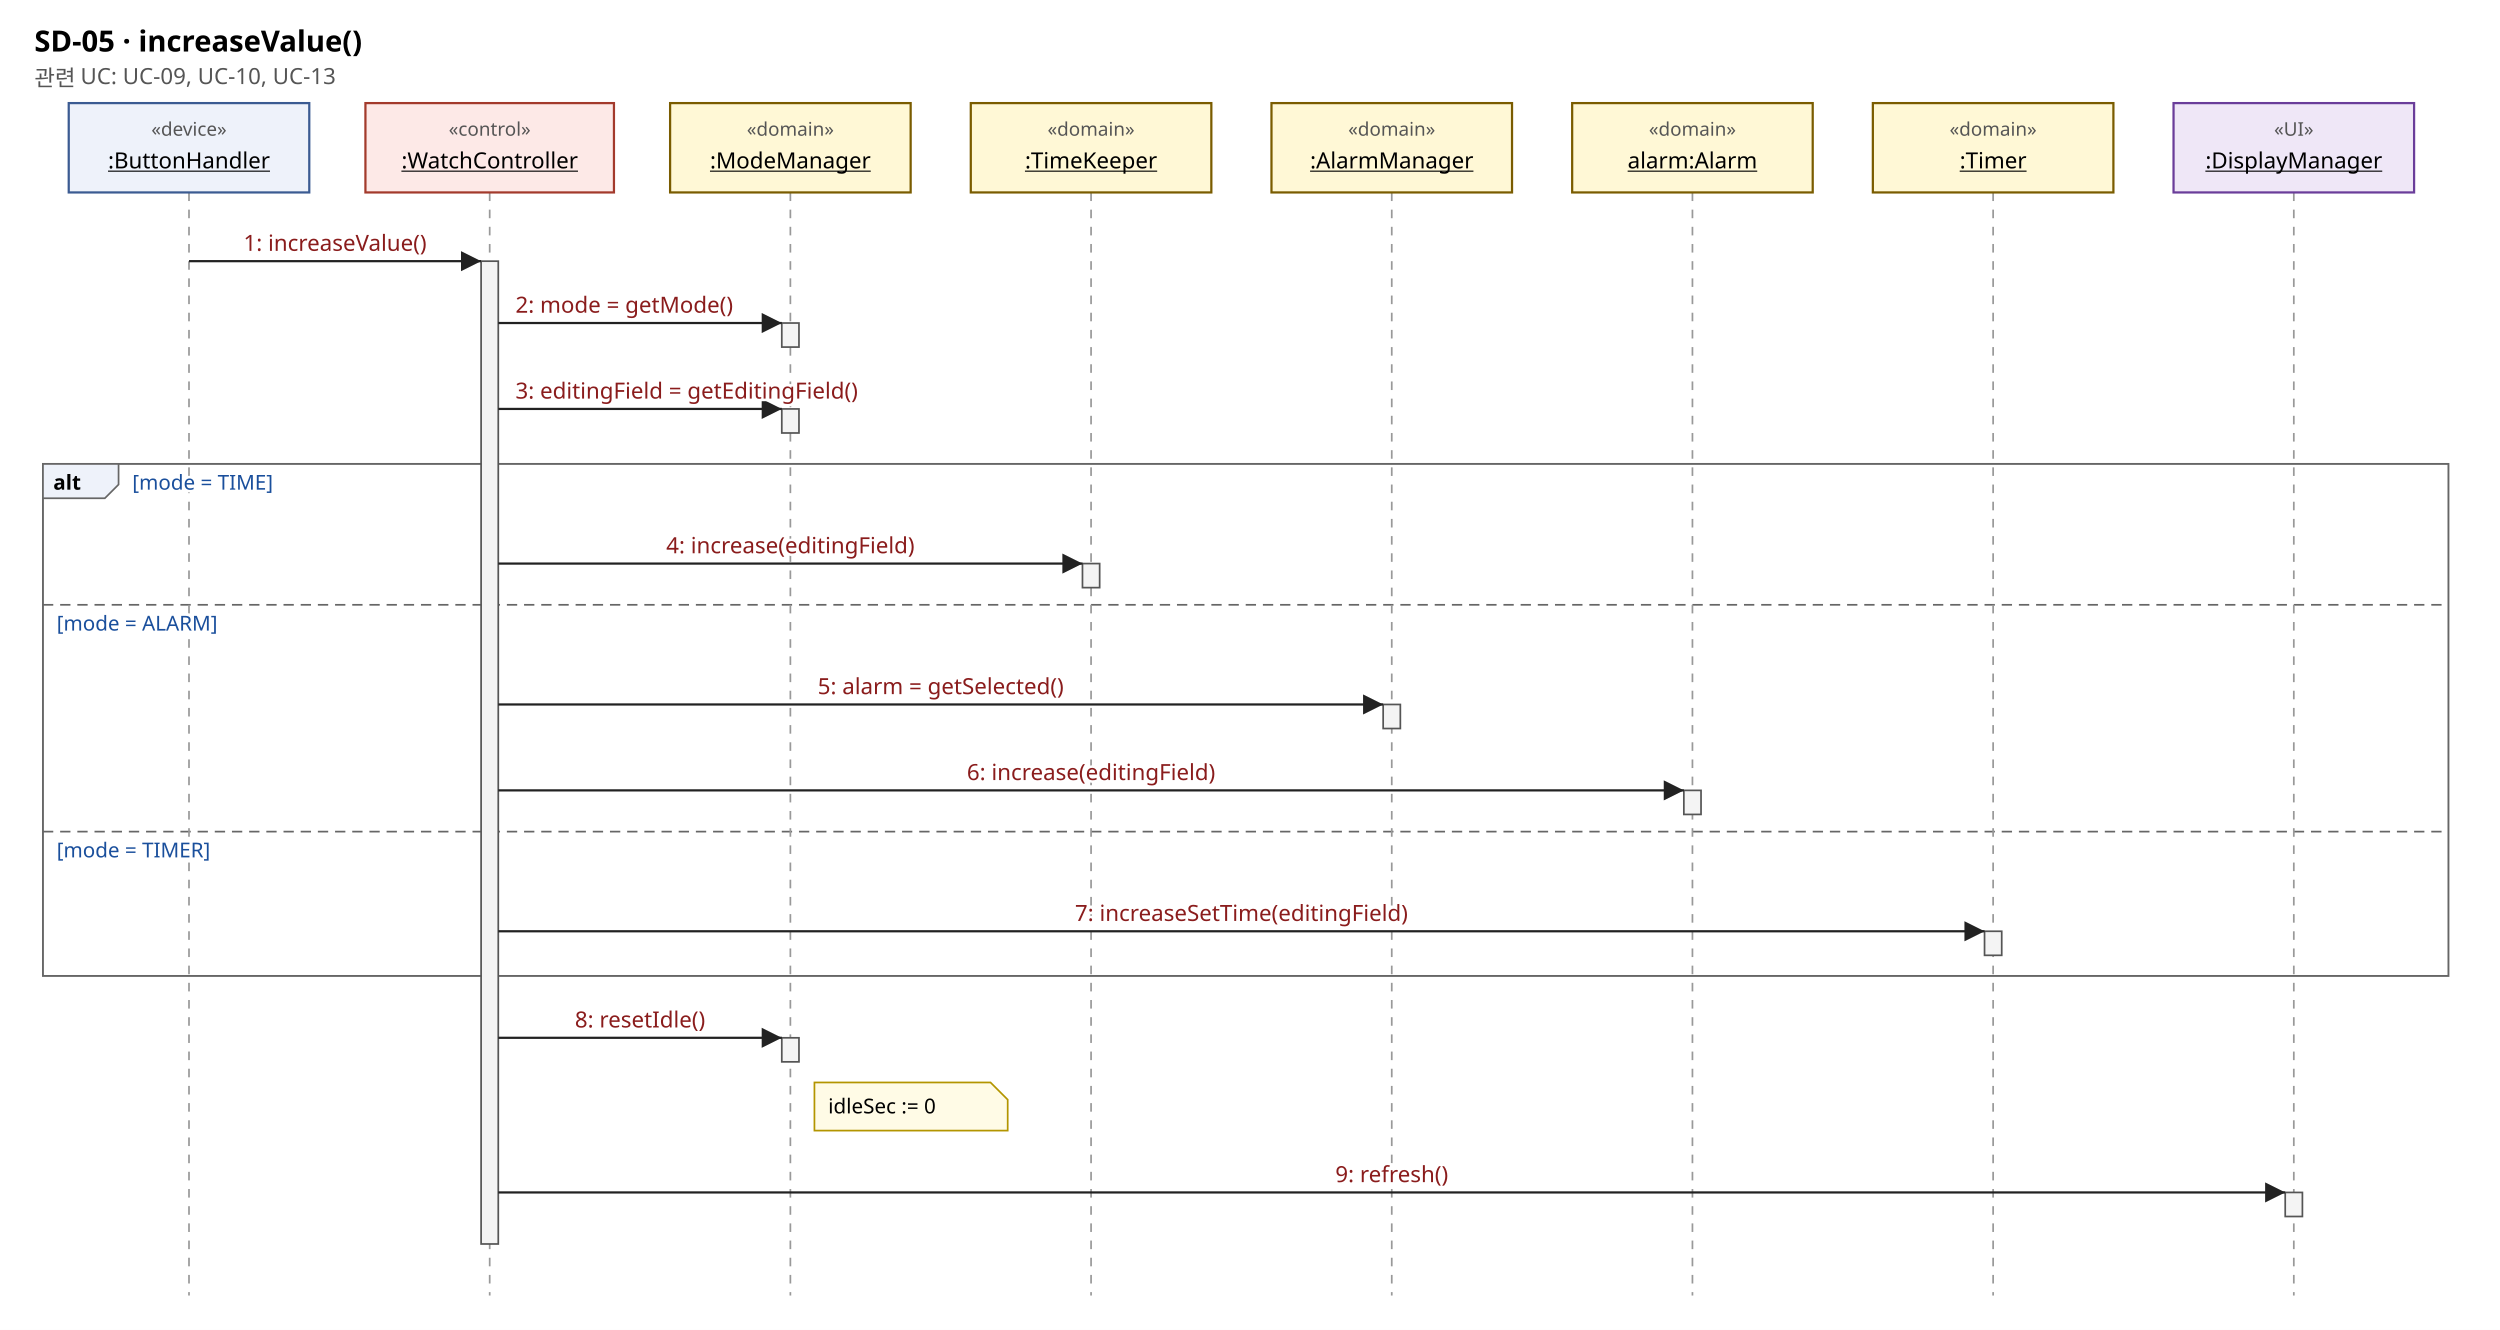
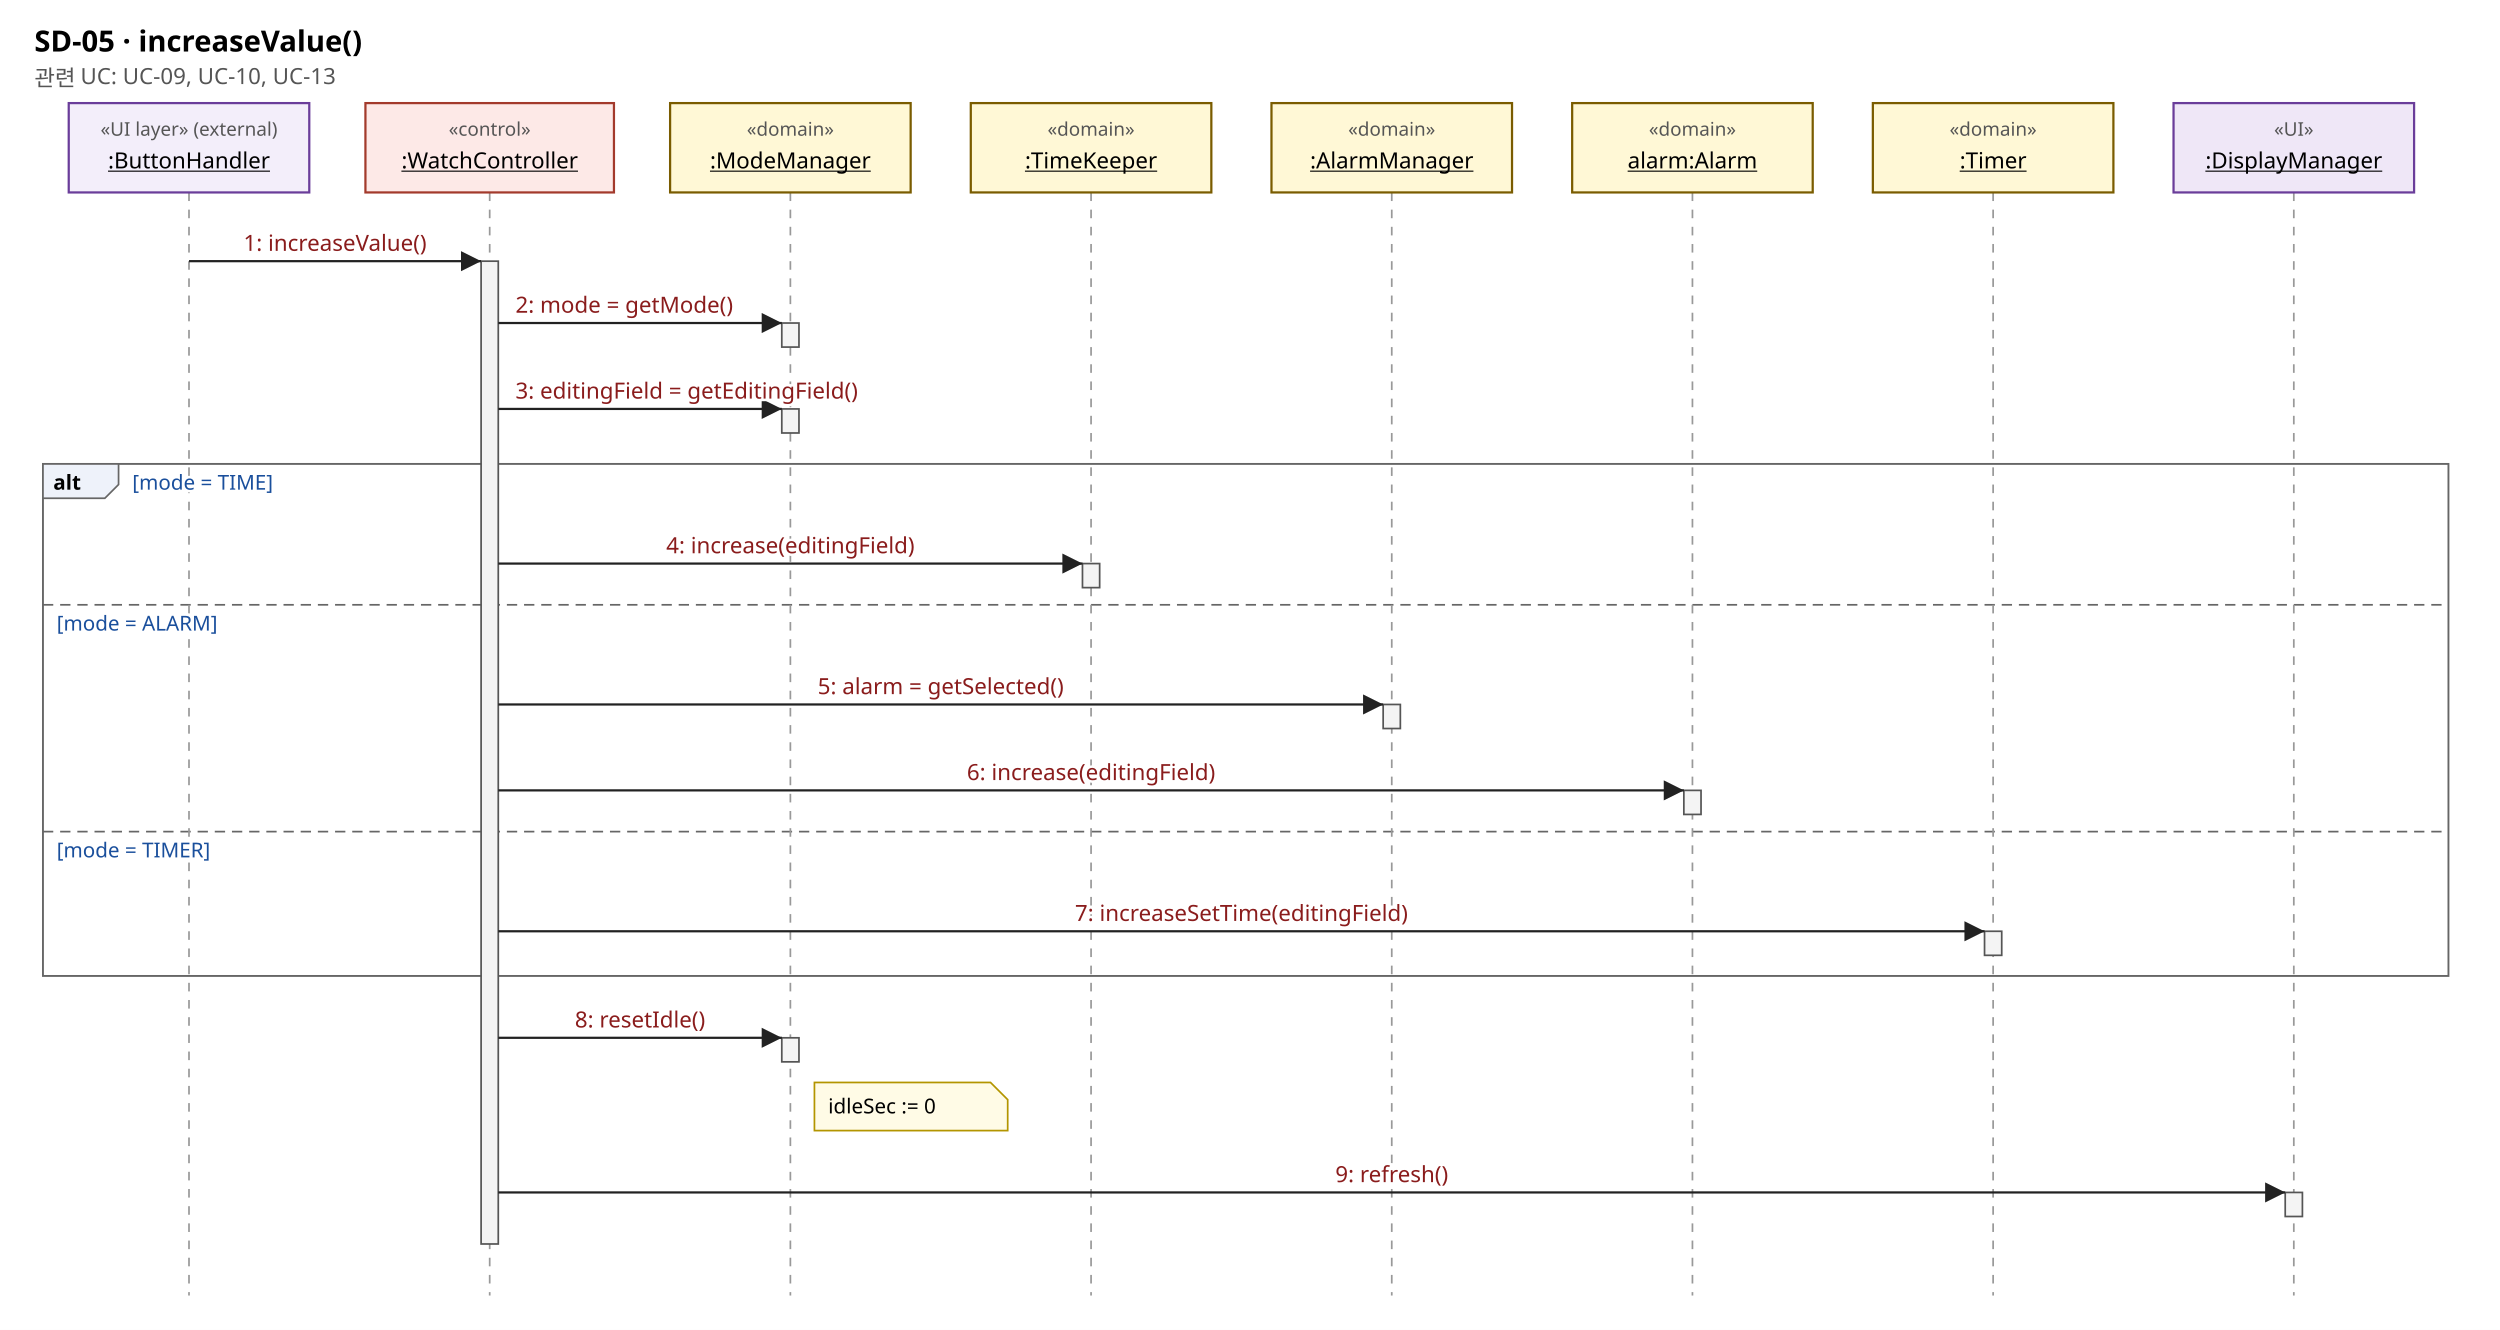
<svg xmlns="http://www.w3.org/2000/svg" width="1455" height="774" viewBox="0 0 1455 774" font-family="Malgun Gothic, Apple SD Gothic Neo, Noto Sans KR, WenQuanYi Zen Hei, sans-serif">
  <defs>
    <marker id="f" viewBox="0 0 10 10" refX="10" refY="5" markerWidth="9" markerHeight="9" orient="auto">
      <path d="M0,0 L10,5 L0,10 z" fill="#222" />
    </marker>
  </defs>
  <rect width="1455" height="774" fill="#fff" />
  <text x="20" y="30" font-size="17" font-weight="bold">SD-05 · increaseValue()</text>
  <text x="20" y="50" font-size="13" fill="#555">관련 UC: UC-09, UC-10, UC-13</text>
  <rect x="25" y="270" width="1400" height="298" fill="none" stroke="#666" stroke-width="1.1" />
  <path d="M25,270 h44 v12 l-8,8 h-36 z" fill="#eef2fa" stroke="#666" />
  <text x="31" y="285" font-size="12" font-weight="bold">alt</text>
  <line x1="25" y1="352" x2="1425" y2="352" stroke="#666" stroke-dasharray="6 4" />
  <line x1="25" y1="484" x2="1425" y2="484" stroke="#666" stroke-dasharray="6 4" />
  <line x1="110" y1="112" x2="110" y2="754" stroke="#999" stroke-dasharray="5 5" />
-   <rect x="40.0" y="60" width="140" height="52" fill="#eef2fa" stroke="#3b5b92" stroke-width="1.3" />
-   <text x="110" y="79" text-anchor="middle" font-size="11" fill="#555">«device»</text>
+   <rect x="40.0" y="60" width="140" height="52" fill="#f3eefa" stroke="#6a3d9a" stroke-width="1.3" />
+   <text x="110" y="79" text-anchor="middle" font-size="11" fill="#555">«UI layer» (external)</text>
  <text x="110" y="98" text-anchor="middle" font-size="13" text-decoration="underline">:ButtonHandler</text>
  <line x1="285" y1="112" x2="285" y2="754" stroke="#999" stroke-dasharray="5 5" />
  <rect x="212.68" y="60" width="144.64" height="52" fill="#fde9e7" stroke="#a33a2c" stroke-width="1.3" />
  <text x="285" y="79" text-anchor="middle" font-size="11" fill="#555">«control»</text>
  <text x="285" y="98" text-anchor="middle" font-size="13" text-decoration="underline">:WatchController</text>
  <line x1="460" y1="112" x2="460" y2="754" stroke="#999" stroke-dasharray="5 5" />
  <rect x="390.0" y="60" width="140" height="52" fill="#fff8d6" stroke="#7a5c00" stroke-width="1.3" />
  <text x="460" y="79" text-anchor="middle" font-size="11" fill="#555">«domain»</text>
  <text x="460" y="98" text-anchor="middle" font-size="13" text-decoration="underline">:ModeManager</text>
  <line x1="635" y1="112" x2="635" y2="754" stroke="#999" stroke-dasharray="5 5" />
  <rect x="565.0" y="60" width="140" height="52" fill="#fff8d6" stroke="#7a5c00" stroke-width="1.3" />
  <text x="635" y="79" text-anchor="middle" font-size="11" fill="#555">«domain»</text>
  <text x="635" y="98" text-anchor="middle" font-size="13" text-decoration="underline">:TimeKeeper</text>
  <line x1="810" y1="112" x2="810" y2="754" stroke="#999" stroke-dasharray="5 5" />
  <rect x="740.0" y="60" width="140" height="52" fill="#fff8d6" stroke="#7a5c00" stroke-width="1.3" />
  <text x="810" y="79" text-anchor="middle" font-size="11" fill="#555">«domain»</text>
  <text x="810" y="98" text-anchor="middle" font-size="13" text-decoration="underline">:AlarmManager</text>
  <line x1="985" y1="112" x2="985" y2="754" stroke="#999" stroke-dasharray="5 5" />
  <rect x="915.0" y="60" width="140" height="52" fill="#fff8d6" stroke="#7a5c00" stroke-width="1.3" />
  <text x="985" y="79" text-anchor="middle" font-size="11" fill="#555">«domain»</text>
  <text x="985" y="98" text-anchor="middle" font-size="13" text-decoration="underline">alarm:Alarm</text>
  <line x1="1160" y1="112" x2="1160" y2="754" stroke="#999" stroke-dasharray="5 5" />
  <rect x="1090.0" y="60" width="140" height="52" fill="#fff8d6" stroke="#7a5c00" stroke-width="1.3" />
  <text x="1160" y="79" text-anchor="middle" font-size="11" fill="#555">«domain»</text>
  <text x="1160" y="98" text-anchor="middle" font-size="13" text-decoration="underline">:Timer</text>
  <line x1="1335" y1="112" x2="1335" y2="754" stroke="#999" stroke-dasharray="5 5" />
  <rect x="1265.0" y="60" width="140" height="52" fill="#efe7f7" stroke="#6a3d9a" stroke-width="1.3" />
  <text x="1335" y="79" text-anchor="middle" font-size="11" fill="#555">«UI»</text>
  <text x="1335" y="98" text-anchor="middle" font-size="13" text-decoration="underline">:DisplayManager</text>
  <rect x="455" y="188" width="10" height="14" fill="#f4f4f4" stroke="#555" />
  <rect x="455" y="238" width="10" height="14" fill="#f4f4f4" stroke="#555" />
  <rect x="630" y="328" width="10" height="14" fill="#f4f4f4" stroke="#555" />
  <rect x="805" y="410" width="10" height="14" fill="#f4f4f4" stroke="#555" />
  <rect x="980" y="460" width="10" height="14" fill="#f4f4f4" stroke="#555" />
  <rect x="1155" y="542" width="10" height="14" fill="#f4f4f4" stroke="#555" />
  <rect x="455" y="604" width="10" height="14" fill="#f4f4f4" stroke="#555" />
  <rect x="1330" y="694" width="10" height="14" fill="#f4f4f4" stroke="#555" />
  <rect x="280" y="152" width="10" height="572" fill="#f4f4f4" stroke="#555" />
  <line x1="110" y1="152" x2="280" y2="152" stroke="#222" stroke-width="1.3" marker-end="url(#f)" />
  <text x="195.0" y="146" text-anchor="middle" font-size="13" fill="#8a1c1c" stroke="#fff" stroke-width="3" paint-order="stroke">1: increaseValue()</text>
  <line x1="290" y1="188" x2="455" y2="188" stroke="#222" stroke-width="1.3" marker-end="url(#f)" />
  <text x="300" y="182" font-size="13" fill="#8a1c1c" stroke="#fff" stroke-width="3" paint-order="stroke">2: mode = getMode()</text>
  <line x1="290" y1="238" x2="455" y2="238" stroke="#222" stroke-width="1.3" marker-end="url(#f)" />
  <text x="300" y="232" font-size="13" fill="#8a1c1c" stroke="#fff" stroke-width="3" paint-order="stroke">3: editingField = getEditingField()</text>
  <line x1="290" y1="328" x2="630" y2="328" stroke="#222" stroke-width="1.3" marker-end="url(#f)" />
  <text x="460.0" y="322" text-anchor="middle" font-size="13" fill="#8a1c1c" stroke="#fff" stroke-width="3" paint-order="stroke">4: increase(editingField)</text>
  <line x1="290" y1="410" x2="805" y2="410" stroke="#222" stroke-width="1.3" marker-end="url(#f)" />
  <text x="547.5" y="404" text-anchor="middle" font-size="13" fill="#8a1c1c" stroke="#fff" stroke-width="3" paint-order="stroke">5: alarm = getSelected()</text>
  <line x1="290" y1="460" x2="980" y2="460" stroke="#222" stroke-width="1.3" marker-end="url(#f)" />
  <text x="635.0" y="454" text-anchor="middle" font-size="13" fill="#8a1c1c" stroke="#fff" stroke-width="3" paint-order="stroke">6: increase(editingField)</text>
  <line x1="290" y1="542" x2="1155" y2="542" stroke="#222" stroke-width="1.3" marker-end="url(#f)" />
  <text x="722.5" y="536" text-anchor="middle" font-size="13" fill="#8a1c1c" stroke="#fff" stroke-width="3" paint-order="stroke">7: increaseSetTime(editingField)</text>
  <line x1="290" y1="604" x2="455" y2="604" stroke="#222" stroke-width="1.3" marker-end="url(#f)" />
  <text x="372.5" y="598" text-anchor="middle" font-size="13" fill="#8a1c1c" stroke="#fff" stroke-width="3" paint-order="stroke">8: resetIdle()</text>
  <path d="M474,630 h102.48 l10,10 v18 h-112.48 z" fill="#fffbe6" stroke="#b39500" />
  <text x="482" y="648" font-size="12">idleSec := 0</text>
  <line x1="290" y1="694" x2="1330" y2="694" stroke="#222" stroke-width="1.3" marker-end="url(#f)" />
  <text x="810.0" y="688" text-anchor="middle" font-size="13" fill="#8a1c1c" stroke="#fff" stroke-width="3" paint-order="stroke">9: refresh()</text>
  <text x="77" y="285" font-size="12" fill="#1a4f9c" stroke="#fff" stroke-width="3" paint-order="stroke">[mode = TIME]</text>
  <text x="33" y="367" font-size="12" fill="#1a4f9c" stroke="#fff" stroke-width="3" paint-order="stroke">[mode = ALARM]</text>
  <text x="33" y="499" font-size="12" fill="#1a4f9c" stroke="#fff" stroke-width="3" paint-order="stroke">[mode = TIMER]</text>
</svg>
